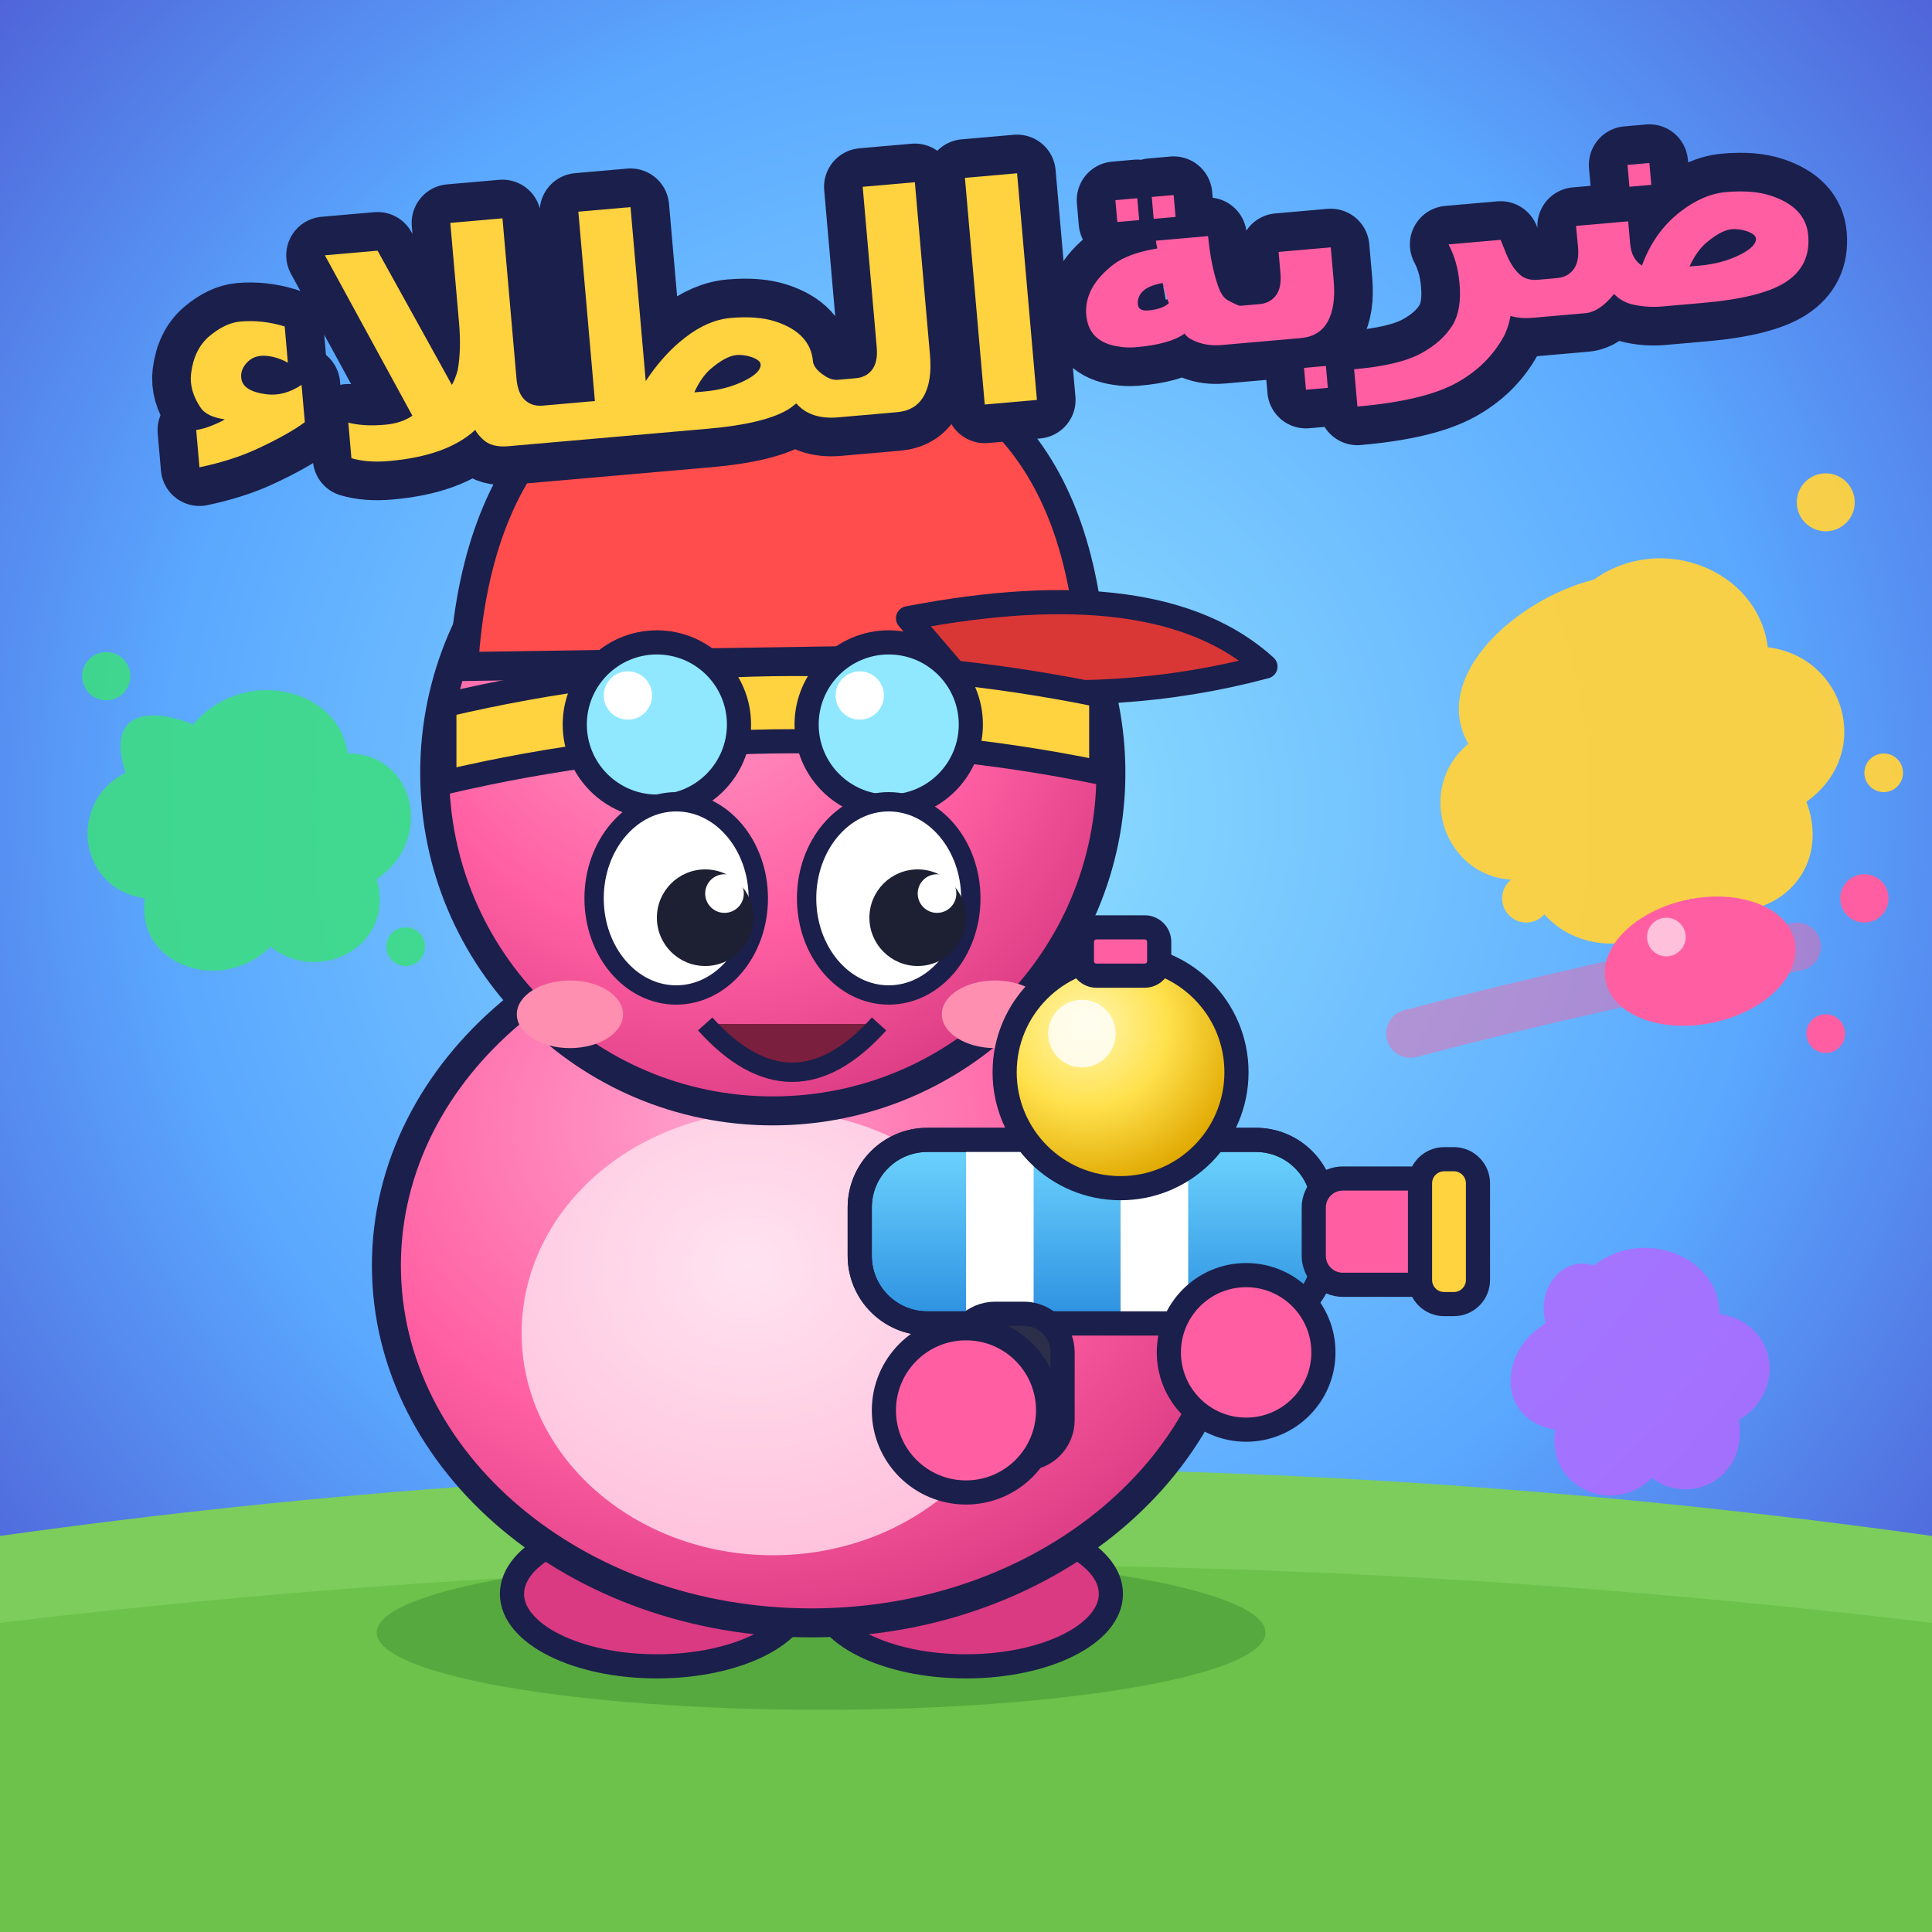
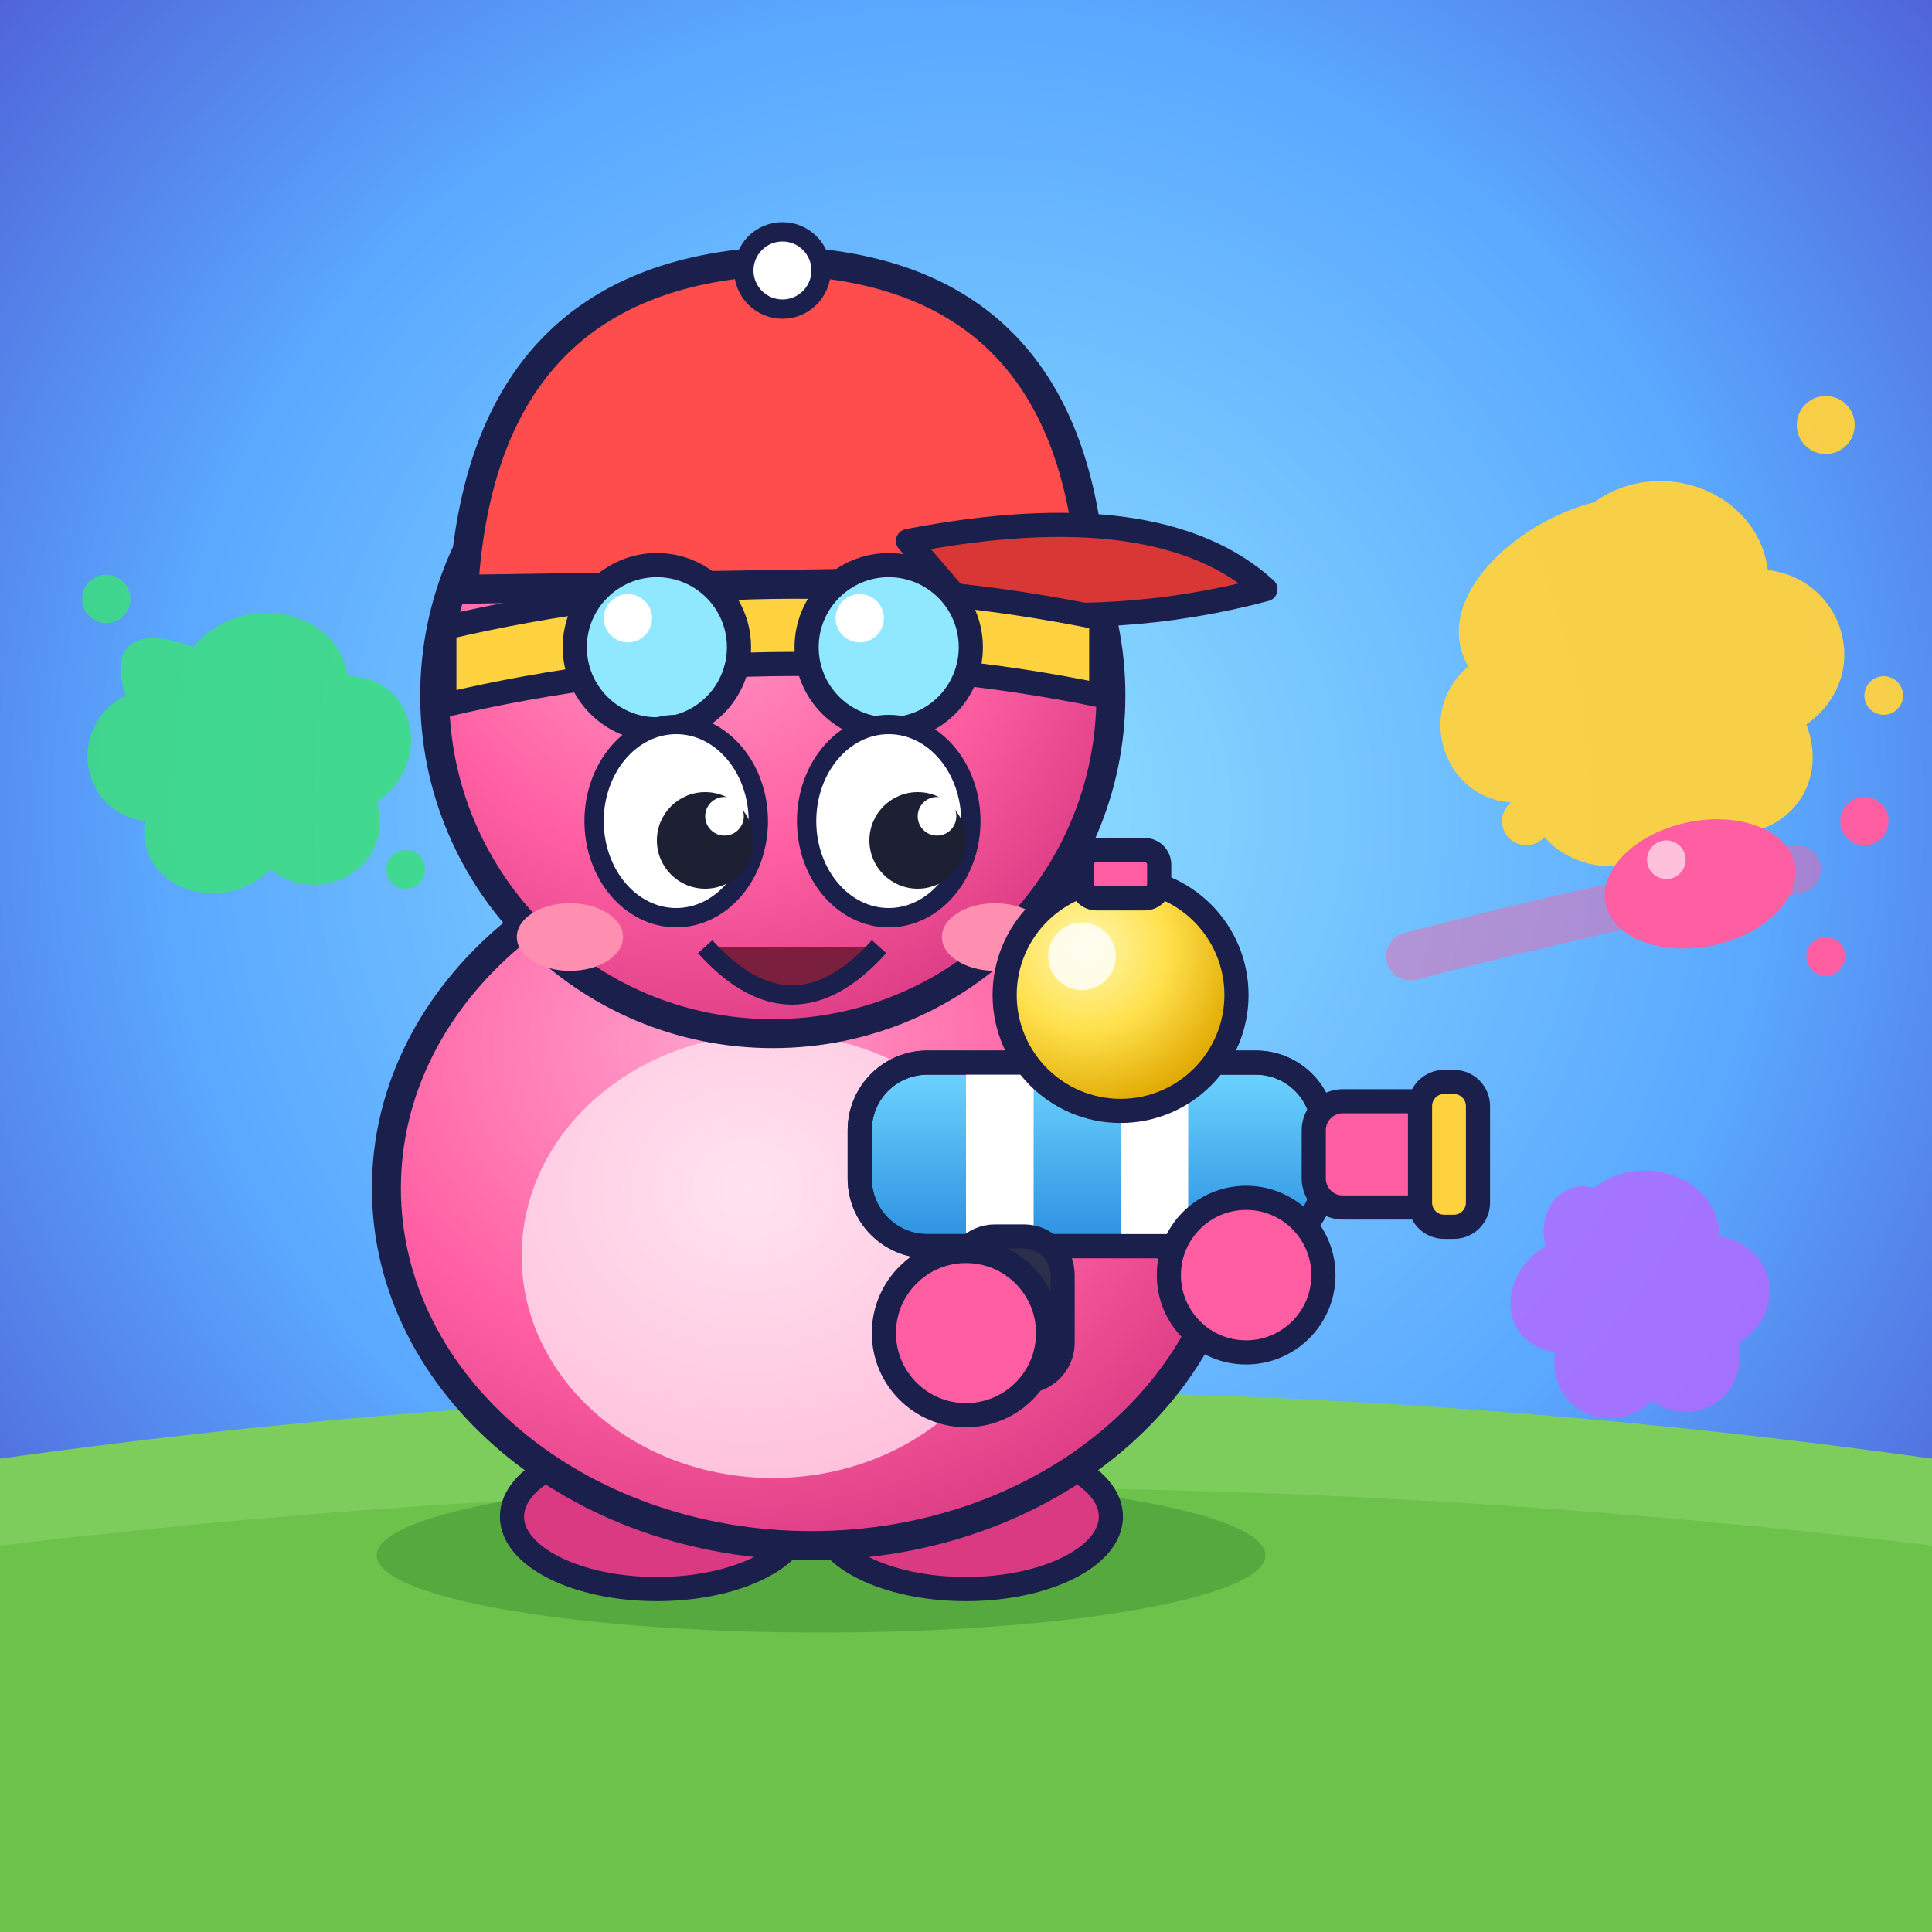
<svg xmlns="http://www.w3.org/2000/svg" viewBox="0 0 400 400" width="400" height="400">
  <defs>
    <radialGradient id="bg" cx="50%" cy="42%" r="75%">
      <stop offset="0" stop-color="#8fe0ff" />
      <stop offset="0.55" stop-color="#5aa8ff" />
      <stop offset="1" stop-color="#4b47c8" />
    </radialGradient>
    <radialGradient id="body" cx="38%" cy="30%" r="75%">
      <stop offset="0" stop-color="#ff9fcb" />
      <stop offset="0.6" stop-color="#ff5fa2" />
      <stop offset="1" stop-color="#d93a82" />
    </radialGradient>
    <radialGradient id="belly" cx="45%" cy="35%" r="70%">
      <stop offset="0" stop-color="#ffe3f0" />
      <stop offset="1" stop-color="#ffc0dc" />
    </radialGradient>
    <radialGradient id="tank" cx="35%" cy="30%" r="70%">
      <stop offset="0" stop-color="#fff7b0" />
      <stop offset="0.5" stop-color="#ffe14d" />
      <stop offset="1" stop-color="#e0a800" />
    </radialGradient>
    <linearGradient id="gun" x1="0" y1="0" x2="0" y2="1">
      <stop offset="0" stop-color="#6fd6ff" />
      <stop offset="1" stop-color="#2b8fe0" />
    </linearGradient>
  </defs>
  <rect width="400" height="400" fill="url(#bg)" />
-   <path d="M0 318 Q200 290 400 318 L400 400 L0 400 Z" fill="#7ccd5c" />
-   <path d="M0 336 Q200 312 400 336 L400 400 L0 400 Z" fill="#6cc24a" />
-   <g fill="#ffd23f" opacity="0.95">
-     <path d="M330 120c14-10 34-2 36 14 16 2 22 22 8 32 6 16-10 28-24 20-8 14-30 12-34-4-16 2-24-18-12-28-8-14 10-30 26-34z" />
-     <circle cx="378" cy="104" r="6" />
-     <circle cx="316" cy="186" r="5" />
-     <circle cx="390" cy="160" r="4" />
-   </g>
-   <g fill="#3ddc84" opacity="0.9">
-     <path d="M40 150c10-12 30-8 32 6 14 0 18 18 6 26 4 14-12 22-22 14-10 10-28 4-26-10-14-2-16-20-4-26-4-12 4-14 14-10z" />
-     <circle cx="22" cy="140" r="5" />
-     <circle cx="84" cy="196" r="4" />
-   </g>
-   <g fill="#b06bff" opacity="0.85">
-     <path d="M330 262c10-8 26-2 26 10 12 2 14 16 4 22 2 12-10 18-18 12-8 8-22 2-20-10-12-2-12-16-2-22-2-8 4-14 10-12z" />
-   </g>
-   <path d="M292 214 Q330 204 372 196" stroke="#ff5fa2" stroke-width="10" stroke-linecap="round" fill="none" opacity="0.45" />
-   <ellipse cx="352" cy="199" rx="20" ry="13" fill="#ff5fa2" transform="rotate(-12 352 199)" />
-   <circle cx="345" cy="194" r="4" fill="#ffc0dc" />
-   <circle cx="386" cy="186" r="5" fill="#ff5fa2" />
-   <circle cx="378" cy="214" r="4" fill="#ff5fa2" />
-   <ellipse cx="170" cy="338" rx="92" ry="16" fill="#2f7a2a" opacity="0.35" />
-   <ellipse cx="136" cy="330" rx="30" ry="15" fill="#d93a82" stroke="#1b1f4b" stroke-width="5" />
-   <ellipse cx="200" cy="330" rx="30" ry="15" fill="#d93a82" stroke="#1b1f4b" stroke-width="5" />
-   <ellipse cx="168" cy="262" rx="88" ry="74" fill="url(#body)" stroke="#1b1f4b" stroke-width="6" />
-   <ellipse cx="160" cy="276" rx="52" ry="46" fill="url(#belly)" />
-   <circle cx="160" cy="160" r="70" fill="url(#body)" stroke="#1b1f4b" stroke-width="6" />
-   <path d="M96 138 Q100 72 162 70 Q222 72 226 136 Z" fill="#ff4d4d" stroke="#1b1f4b" stroke-width="6" stroke-linejoin="round" />
-   <path d="M188 128 Q240 118 262 138 Q232 146 200 142 Z" fill="#d93636" stroke="#1b1f4b" stroke-width="5" stroke-linejoin="round" />
-   <circle cx="162" cy="72" r="8" fill="#fff" stroke="#1b1f4b" stroke-width="4" />
-   <path d="M92 146 Q160 130 228 144 L228 160 Q160 146 92 162 Z" fill="#ffd23f" stroke="#1b1f4b" stroke-width="5" stroke-linejoin="round" />
-   <g stroke="#1b1f4b" stroke-width="5">
-     <circle cx="136" cy="150" r="17" fill="#8fe8ff" />
-     <circle cx="184" cy="150" r="17" fill="#8fe8ff" />
-   </g>
-   <circle cx="130" cy="144" r="5" fill="#fff" />
-   <circle cx="178" cy="144" r="5" fill="#fff" />
-   <ellipse cx="140" cy="186" rx="17" ry="20" fill="#fff" stroke="#1b1f4b" stroke-width="4" />
-   <ellipse cx="184" cy="186" rx="17" ry="20" fill="#fff" stroke="#1b1f4b" stroke-width="4" />
-   <circle cx="146" cy="190" r="10" fill="#1d1f33" />
-   <circle cx="190" cy="190" r="10" fill="#1d1f33" />
-   <circle cx="150" cy="185" r="4" fill="#fff" />
-   <circle cx="194" cy="185" r="4" fill="#fff" />
-   <ellipse cx="118" cy="210" rx="11" ry="7" fill="#ff8fb0" />
-   <ellipse cx="206" cy="210" rx="11" ry="7" fill="#ff8fb0" />
-   <path d="M146 212 Q164 232 182 212" fill="#7a1f3d" stroke="#1b1f4b" stroke-width="4" stroke-linejoin="round" />
-   <g stroke="#1b1f4b" stroke-width="5" stroke-linejoin="round">
-     <rect x="178" y="236" width="96" height="38" rx="14" fill="url(#gun)" />
-     <rect x="200" y="236" width="14" height="38" fill="#ffffff" stroke-width="0" />
-     <rect x="232" y="236" width="14" height="38" fill="#ffffff" stroke-width="0" />
-     <rect x="178" y="236" width="96" height="38" rx="14" fill="none" />
-     <rect x="272" y="244" width="26" height="22" rx="6" fill="#ff5fa2" />
-     <rect x="294" y="240" width="12" height="30" rx="5" fill="#ffd23f" />
-     <rect x="198" y="272" width="22" height="30" rx="8" fill="#2b2f4a" />
-     <circle cx="232" cy="222" r="24" fill="url(#tank)" />
-     <rect x="224" y="192" width="16" height="10" rx="3" fill="#ff5fa2" />
-   </g>
-   <circle cx="224" cy="214" r="7" fill="#fff" opacity="0.8" />
-   <circle cx="200" cy="292" r="17" fill="#ff5fa2" stroke="#1b1f4b" stroke-width="5" />
-   <circle cx="258" cy="280" r="16" fill="#ff5fa2" stroke="#1b1f4b" stroke-width="5" />
-   <g font-family="'Segoe UI', Tahoma, Arial, sans-serif" font-weight="bold" text-anchor="middle" direction="rtl" stroke="#1b1f4b" stroke-linejoin="round" paint-order="stroke" transform="rotate(-5 200 60)">
-     <text x="300" y="76" font-size="62" fill="#ff5fa2" stroke-width="16">ضربة</text>
-     <text x="126" y="84" font-size="62" fill="#ffd23f" stroke-width="16">الطلاء</text>
+   <g transform="translate(0 -16)">
+     <path d="M0 318 Q200 290 400 318 L400 424 L0 424 Z" fill="#7ccd5c" />
+     <path d="M0 336 Q200 312 400 336 L400 424 L0 424 Z" fill="#6cc24a" />
+     <g fill="#ffd23f" opacity="0.95">
+       <path d="M330 120c14-10 34-2 36 14 16 2 22 22 8 32 6 16-10 28-24 20-8 14-30 12-34-4-16 2-24-18-12-28-8-14 10-30 26-34z" />
+       <circle cx="378" cy="104" r="6" />
+       <circle cx="316" cy="186" r="5" />
+       <circle cx="390" cy="160" r="4" />
+     </g>
+     <g fill="#3ddc84" opacity="0.9">
+       <path d="M40 150c10-12 30-8 32 6 14 0 18 18 6 26 4 14-12 22-22 14-10 10-28 4-26-10-14-2-16-20-4-26-4-12 4-14 14-10z" />
+       <circle cx="22" cy="140" r="5" />
+       <circle cx="84" cy="196" r="4" />
+     </g>
+     <g fill="#b06bff" opacity="0.85">
+       <path d="M330 262c10-8 26-2 26 10 12 2 14 16 4 22 2 12-10 18-18 12-8 8-22 2-20-10-12-2-12-16-2-22-2-8 4-14 10-12z" />
+     </g>
+     <path d="M292 214 Q330 204 372 196" stroke="#ff5fa2" stroke-width="10" stroke-linecap="round" fill="none" opacity="0.45" />
+     <ellipse cx="352" cy="199" rx="20" ry="13" fill="#ff5fa2" transform="rotate(-12 352 199)" />
+     <circle cx="345" cy="194" r="4" fill="#ffc0dc" />
+     <circle cx="386" cy="186" r="5" fill="#ff5fa2" />
+     <circle cx="378" cy="214" r="4" fill="#ff5fa2" />
+     <ellipse cx="170" cy="338" rx="92" ry="16" fill="#2f7a2a" opacity="0.35" />
+     <ellipse cx="136" cy="330" rx="30" ry="15" fill="#d93a82" stroke="#1b1f4b" stroke-width="5" />
+     <ellipse cx="200" cy="330" rx="30" ry="15" fill="#d93a82" stroke="#1b1f4b" stroke-width="5" />
+     <ellipse cx="168" cy="262" rx="88" ry="74" fill="url(#body)" stroke="#1b1f4b" stroke-width="6" />
+     <ellipse cx="160" cy="276" rx="52" ry="46" fill="url(#belly)" />
+     <circle cx="160" cy="160" r="70" fill="url(#body)" stroke="#1b1f4b" stroke-width="6" />
+     <path d="M96 138 Q100 72 162 70 Q222 72 226 136 Z" fill="#ff4d4d" stroke="#1b1f4b" stroke-width="6" stroke-linejoin="round" />
+     <path d="M188 128 Q240 118 262 138 Q232 146 200 142 Z" fill="#d93636" stroke="#1b1f4b" stroke-width="5" stroke-linejoin="round" />
+     <circle cx="162" cy="72" r="8" fill="#fff" stroke="#1b1f4b" stroke-width="4" />
+     <path d="M92 146 Q160 130 228 144 L228 160 Q160 146 92 162 Z" fill="#ffd23f" stroke="#1b1f4b" stroke-width="5" stroke-linejoin="round" />
+     <g stroke="#1b1f4b" stroke-width="5">
+       <circle cx="136" cy="150" r="17" fill="#8fe8ff" />
+       <circle cx="184" cy="150" r="17" fill="#8fe8ff" />
+     </g>
+     <circle cx="130" cy="144" r="5" fill="#fff" />
+     <circle cx="178" cy="144" r="5" fill="#fff" />
+     <ellipse cx="140" cy="186" rx="17" ry="20" fill="#fff" stroke="#1b1f4b" stroke-width="4" />
+     <ellipse cx="184" cy="186" rx="17" ry="20" fill="#fff" stroke="#1b1f4b" stroke-width="4" />
+     <circle cx="146" cy="190" r="10" fill="#1d1f33" />
+     <circle cx="190" cy="190" r="10" fill="#1d1f33" />
+     <circle cx="150" cy="185" r="4" fill="#fff" />
+     <circle cx="194" cy="185" r="4" fill="#fff" />
+     <ellipse cx="118" cy="210" rx="11" ry="7" fill="#ff8fb0" />
+     <ellipse cx="206" cy="210" rx="11" ry="7" fill="#ff8fb0" />
+     <path d="M146 212 Q164 232 182 212" fill="#7a1f3d" stroke="#1b1f4b" stroke-width="4" stroke-linejoin="round" />
+     <g stroke="#1b1f4b" stroke-width="5" stroke-linejoin="round">
+       <rect x="178" y="236" width="96" height="38" rx="14" fill="url(#gun)" />
+       <rect x="200" y="236" width="14" height="38" fill="#ffffff" stroke-width="0" />
+       <rect x="232" y="236" width="14" height="38" fill="#ffffff" stroke-width="0" />
+       <rect x="178" y="236" width="96" height="38" rx="14" fill="none" />
+       <rect x="272" y="244" width="26" height="22" rx="6" fill="#ff5fa2" />
+       <rect x="294" y="240" width="12" height="30" rx="5" fill="#ffd23f" />
+       <rect x="198" y="272" width="22" height="30" rx="8" fill="#2b2f4a" />
+       <circle cx="232" cy="222" r="24" fill="url(#tank)" />
+       <rect x="224" y="192" width="16" height="10" rx="3" fill="#ff5fa2" />
+     </g>
+     <circle cx="224" cy="214" r="7" fill="#fff" opacity="0.8" />
+     <circle cx="200" cy="292" r="17" fill="#ff5fa2" stroke="#1b1f4b" stroke-width="5" />
+     <circle cx="258" cy="280" r="16" fill="#ff5fa2" stroke="#1b1f4b" stroke-width="5" />
  </g>
</svg>
